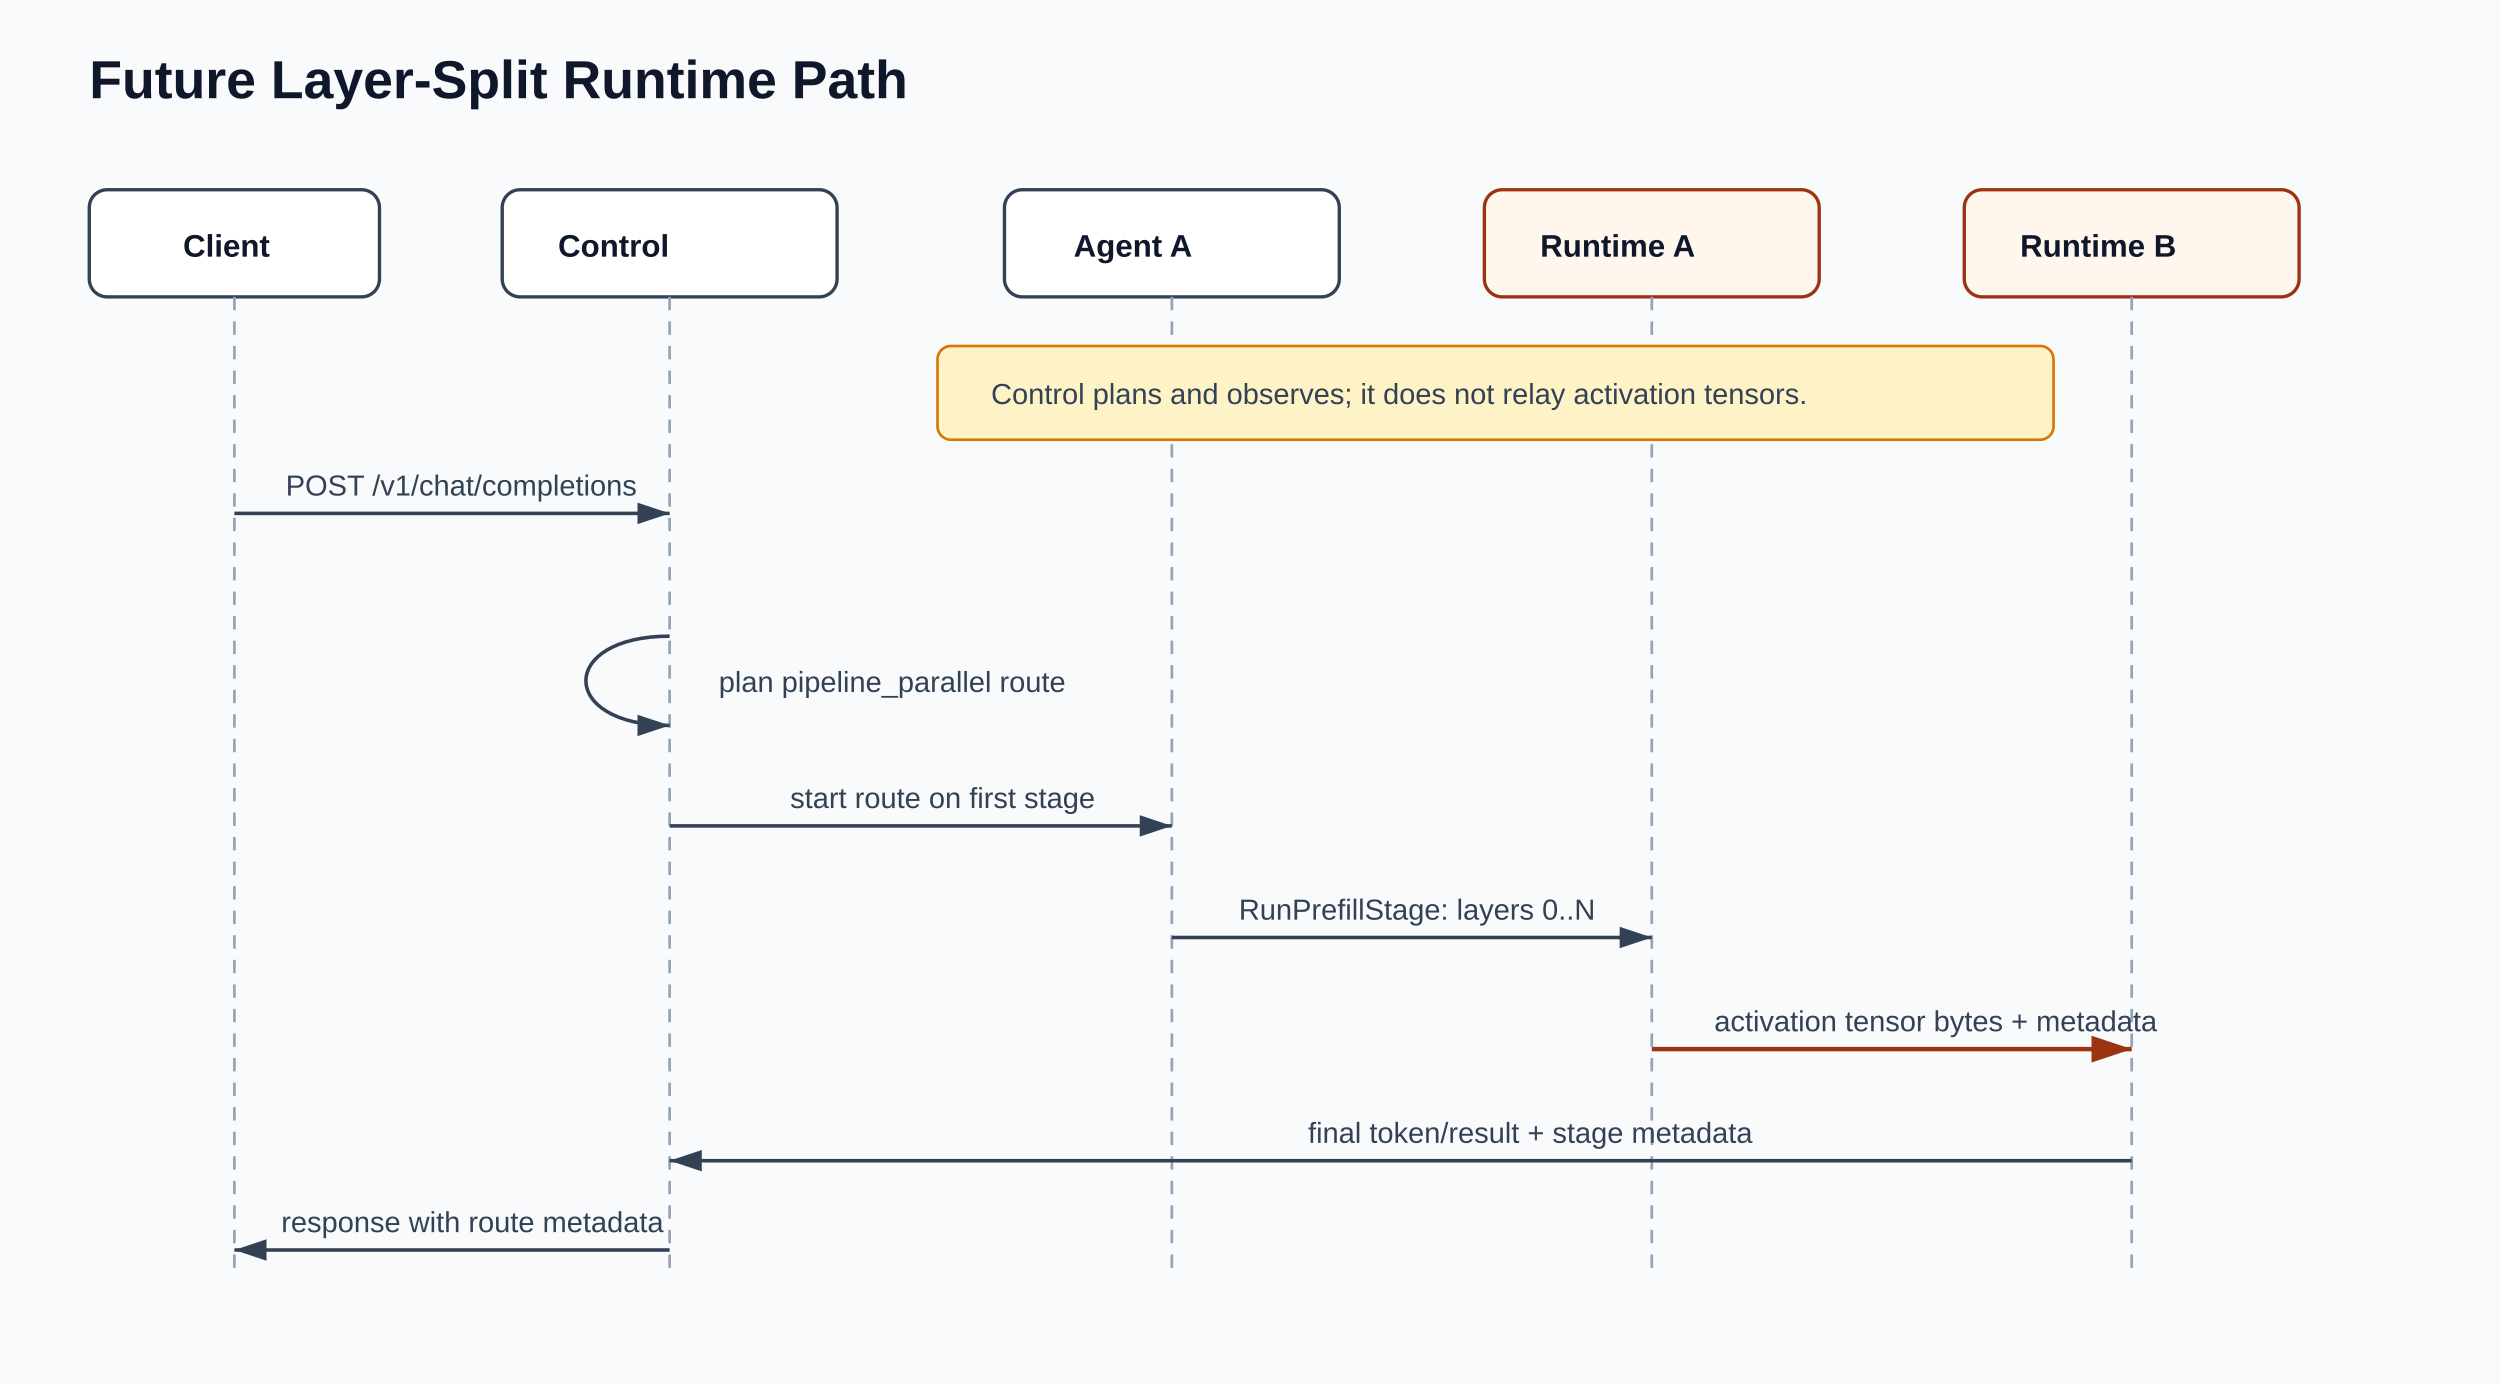
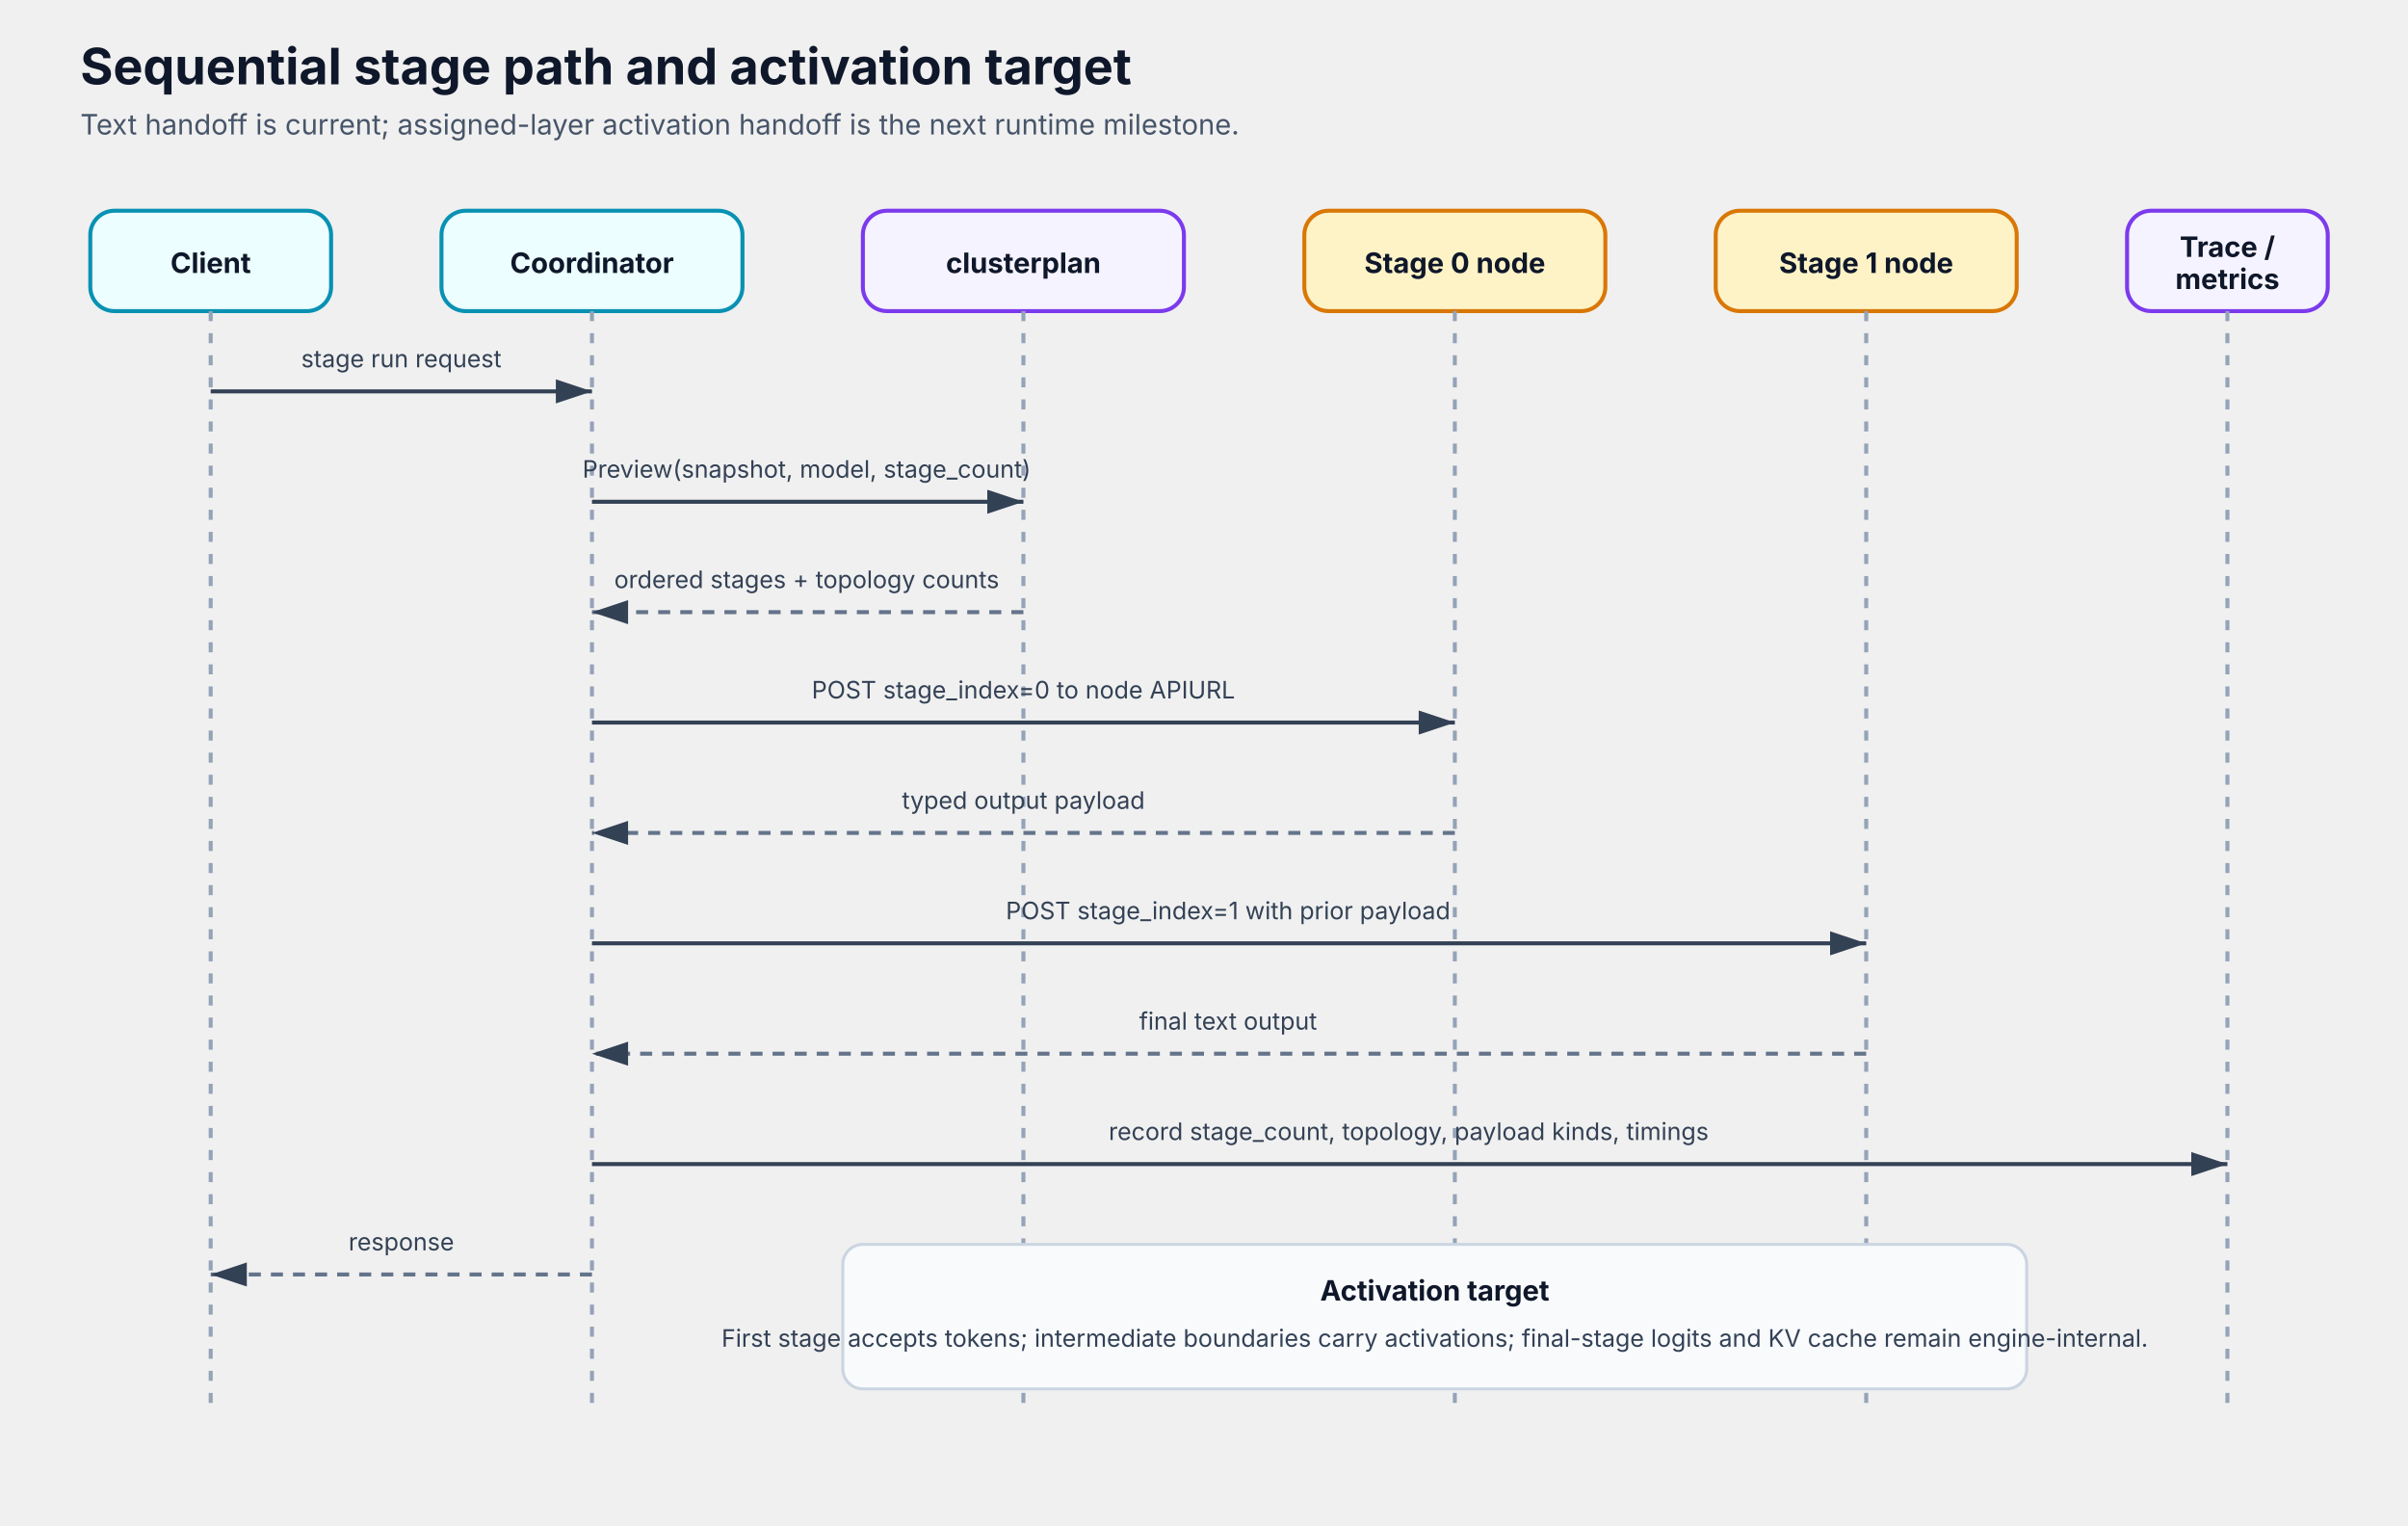
- <svg xmlns="http://www.w3.org/2000/svg" viewBox="0 0 1120 620" role="img" aria-labelledby="title desc">
+ <svg xmlns="http://www.w3.org/2000/svg" viewBox="0 0 1200 760" role="img" aria-labelledby="title desc">
  <defs>
    <marker id="arrow" markerWidth="10" markerHeight="10" refX="9" refY="3" orient="auto" markerUnits="strokeWidth">
      <path d="M0,0 L0,6 L9,3 z" fill="#334155" />
    </marker>
-     <marker id="tensor-arrow" markerWidth="10" markerHeight="10" refX="9" refY="3" orient="auto" markerUnits="strokeWidth">
-       <path d="M0,0 L0,6 L9,3 z" fill="#9a3412" />
-     </marker>
+     <style>.title{font:700 25px system-ui,-apple-system,Segoe UI,sans-serif;fill:#0f172a}.subtitle{font:14px system-ui,-apple-system,Segoe UI,sans-serif;fill:#475569}.head{fill:#ecfeff;stroke:#0891b2;stroke-width:2;rx:12}.stage{fill:#fef3c7;stroke:#d97706;stroke-width:2;rx:12}.future{fill:#f5f3ff;stroke:#7c3aed;stroke-width:2;rx:12}.label{font:700 14px system-ui,-apple-system,Segoe UI,sans-serif;fill:#0f172a}.small{font:12px system-ui,-apple-system,Segoe UI,sans-serif;fill:#334155}.line{stroke:#94a3b8;stroke-width:2;stroke-dasharray:5 6}.msg{stroke:#334155;stroke-width:2;marker-end:url(#arrow);fill:none}.return{stroke:#64748b;stroke-width:2;stroke-dasharray:6 5;marker-end:url(#arrow);fill:none}.note{fill:#f8fafc;stroke:#cbd5e1;stroke-width:1.5;rx:10}</style>
  </defs>
-   <style>
-     .bg { fill: #f8fafc; }
-     .title { font: 700 24px Arial, sans-serif; fill: #0f172a; }
-     .head { fill: #ffffff; stroke: #334155; stroke-width: 1.5; rx: 8; }
-     .future { fill: #fff7ed; stroke: #9a3412; stroke-width: 1.5; rx: 8; }
-     .lane { stroke: #94a3b8; stroke-width: 1.2; stroke-dasharray: 6 5; }
-     .arrow { stroke: #334155; stroke-width: 1.6; fill: none; marker-end: url(#arrow); }
-     .tensor { stroke: #9a3412; stroke-width: 2; fill: none; marker-end: url(#tensor-arrow); }
-     .label { font: 700 14px Arial, sans-serif; fill: #0f172a; }
-     .text { font: 13px Arial, sans-serif; fill: #334155; }
-     .note { fill: #fef3c7; stroke: #d97706; stroke-width: 1.2; rx: 6; }
-   </style>
-   <rect class="bg" width="1120" height="620" />
-   <text class="title" x="40" y="44">Future Layer-Split Runtime Path</text>
-   <rect class="head" x="40" y="85" width="130" height="48" />
-   <text class="label" x="82" y="115">Client</text>
-   <rect class="head" x="225" y="85" width="150" height="48" />
-   <text class="label" x="250" y="115">Control</text>
-   <rect class="head" x="450" y="85" width="150" height="48" />
-   <text class="label" x="481" y="115">Agent A</text>
-   <rect class="future" x="665" y="85" width="150" height="48" />
-   <text class="label" x="690" y="115">Runtime A</text>
-   <rect class="future" x="880" y="85" width="150" height="48" />
-   <text class="label" x="905" y="115">Runtime B</text>
-   <line class="lane" x1="105" y1="133" x2="105" y2="570" />
-   <line class="lane" x1="300" y1="133" x2="300" y2="570" />
-   <line class="lane" x1="525" y1="133" x2="525" y2="570" />
-   <line class="lane" x1="740" y1="133" x2="740" y2="570" />
-   <line class="lane" x1="955" y1="133" x2="955" y2="570" />
-   <rect class="note" x="420" y="155" width="500" height="42" />
-   <text class="text" x="444" y="181">Control plans and observes; it does not relay activation tensors.</text>
-   <path class="arrow" d="M105 230 H300" />
-   <text class="text" x="128" y="222">POST /v1/chat/completions</text>
-   <path class="arrow" d="M300 285 C250 285 250 325 300 325" />
-   <text class="text" x="322" y="310">plan pipeline_parallel route</text>
-   <path class="arrow" d="M300 370 H525" />
-   <text class="text" x="354" y="362">start route on first stage</text>
-   <path class="arrow" d="M525 420 H740" />
-   <text class="text" x="555" y="412">RunPrefillStage: layers 0..N</text>
-   <path class="tensor" d="M740 470 H955" />
-   <text class="text" x="768" y="462">activation tensor bytes + metadata</text>
-   <path class="arrow" d="M955 520 H300" />
-   <text class="text" x="586" y="512">final token/result + stage metadata</text>
-   <path class="arrow" d="M300 560 H105" />
-   <text class="text" x="126" y="552">response with route metadata</text>
+   <text x="40" y="42" class="title">Sequential stage path and activation target</text>
+   <text x="40" y="67" class="subtitle">Text handoff is current; assigned-layer activation handoff is the next runtime milestone.</text>
+   <rect x="45" y="105" width="120" height="50" class="head" />
+   <text x="105" y="136" text-anchor="middle" class="label">Client</text>
+   <line x1="105" y1="155" x2="105" y2="700" class="line" />
+   <rect x="220" y="105" width="150" height="50" class="head" />
+   <text x="295" y="136" text-anchor="middle" class="label">Coordinator</text>
+   <line x1="295" y1="155" x2="295" y2="700" class="line" />
+   <rect x="430" y="105" width="160" height="50" class="future" />
+   <text x="510" y="136" text-anchor="middle" class="label">clusterplan</text>
+   <line x1="510" y1="155" x2="510" y2="700" class="line" />
+   <rect x="650" y="105" width="150" height="50" class="stage" />
+   <text x="725" y="136" text-anchor="middle" class="label">Stage 0 node</text>
+   <line x1="725" y1="155" x2="725" y2="700" class="line" />
+   <rect x="855" y="105" width="150" height="50" class="stage" />
+   <text x="930" y="136" text-anchor="middle" class="label">Stage 1 node</text>
+   <line x1="930" y1="155" x2="930" y2="700" class="line" />
+   <rect x="1060" y="105" width="100" height="50" class="future" />
+   <text x="1110" y="128" text-anchor="middle" class="label">Trace /</text>
+   <text x="1110" y="144" text-anchor="middle" class="label">metrics</text>
+   <line x1="1110" y1="155" x2="1110" y2="700" class="line" />
+   <path d="M105 195 H295" class="msg" />
+   <text x="200" y="183" text-anchor="middle" class="small">stage run request</text>
+   <path d="M295 250 H510" class="msg" />
+   <text x="402" y="238" text-anchor="middle" class="small">Preview(snapshot, model, stage_count)</text>
+   <path d="M510 305 H295" class="return" />
+   <text x="402" y="293" text-anchor="middle" class="small">ordered stages + topology counts</text>
+   <path d="M295 360 H725" class="msg" />
+   <text x="510" y="348" text-anchor="middle" class="small">POST stage_index=0 to node APIURL</text>
+   <path d="M725 415 H295" class="return" />
+   <text x="510" y="403" text-anchor="middle" class="small">typed output payload</text>
+   <path d="M295 470 H930" class="msg" />
+   <text x="612" y="458" text-anchor="middle" class="small">POST stage_index=1 with prior payload</text>
+   <path d="M930 525 H295" class="return" />
+   <text x="612" y="513" text-anchor="middle" class="small">final text output</text>
+   <path d="M295 580 H1110" class="msg" />
+   <text x="702" y="568" text-anchor="middle" class="small">record stage_count, topology, payload kinds, timings</text>
+   <path d="M295 635 H105" class="return" />
+   <text x="200" y="623" text-anchor="middle" class="small">response</text>
+   <rect x="420" y="620" width="590" height="72" class="note" />
+   <text x="715" y="648" text-anchor="middle" class="label">Activation target</text>
+   <text x="715" y="671" text-anchor="middle" class="small">First stage accepts tokens; intermediate boundaries carry activations; final-stage logits and KV cache remain engine-internal.</text>
</svg>
